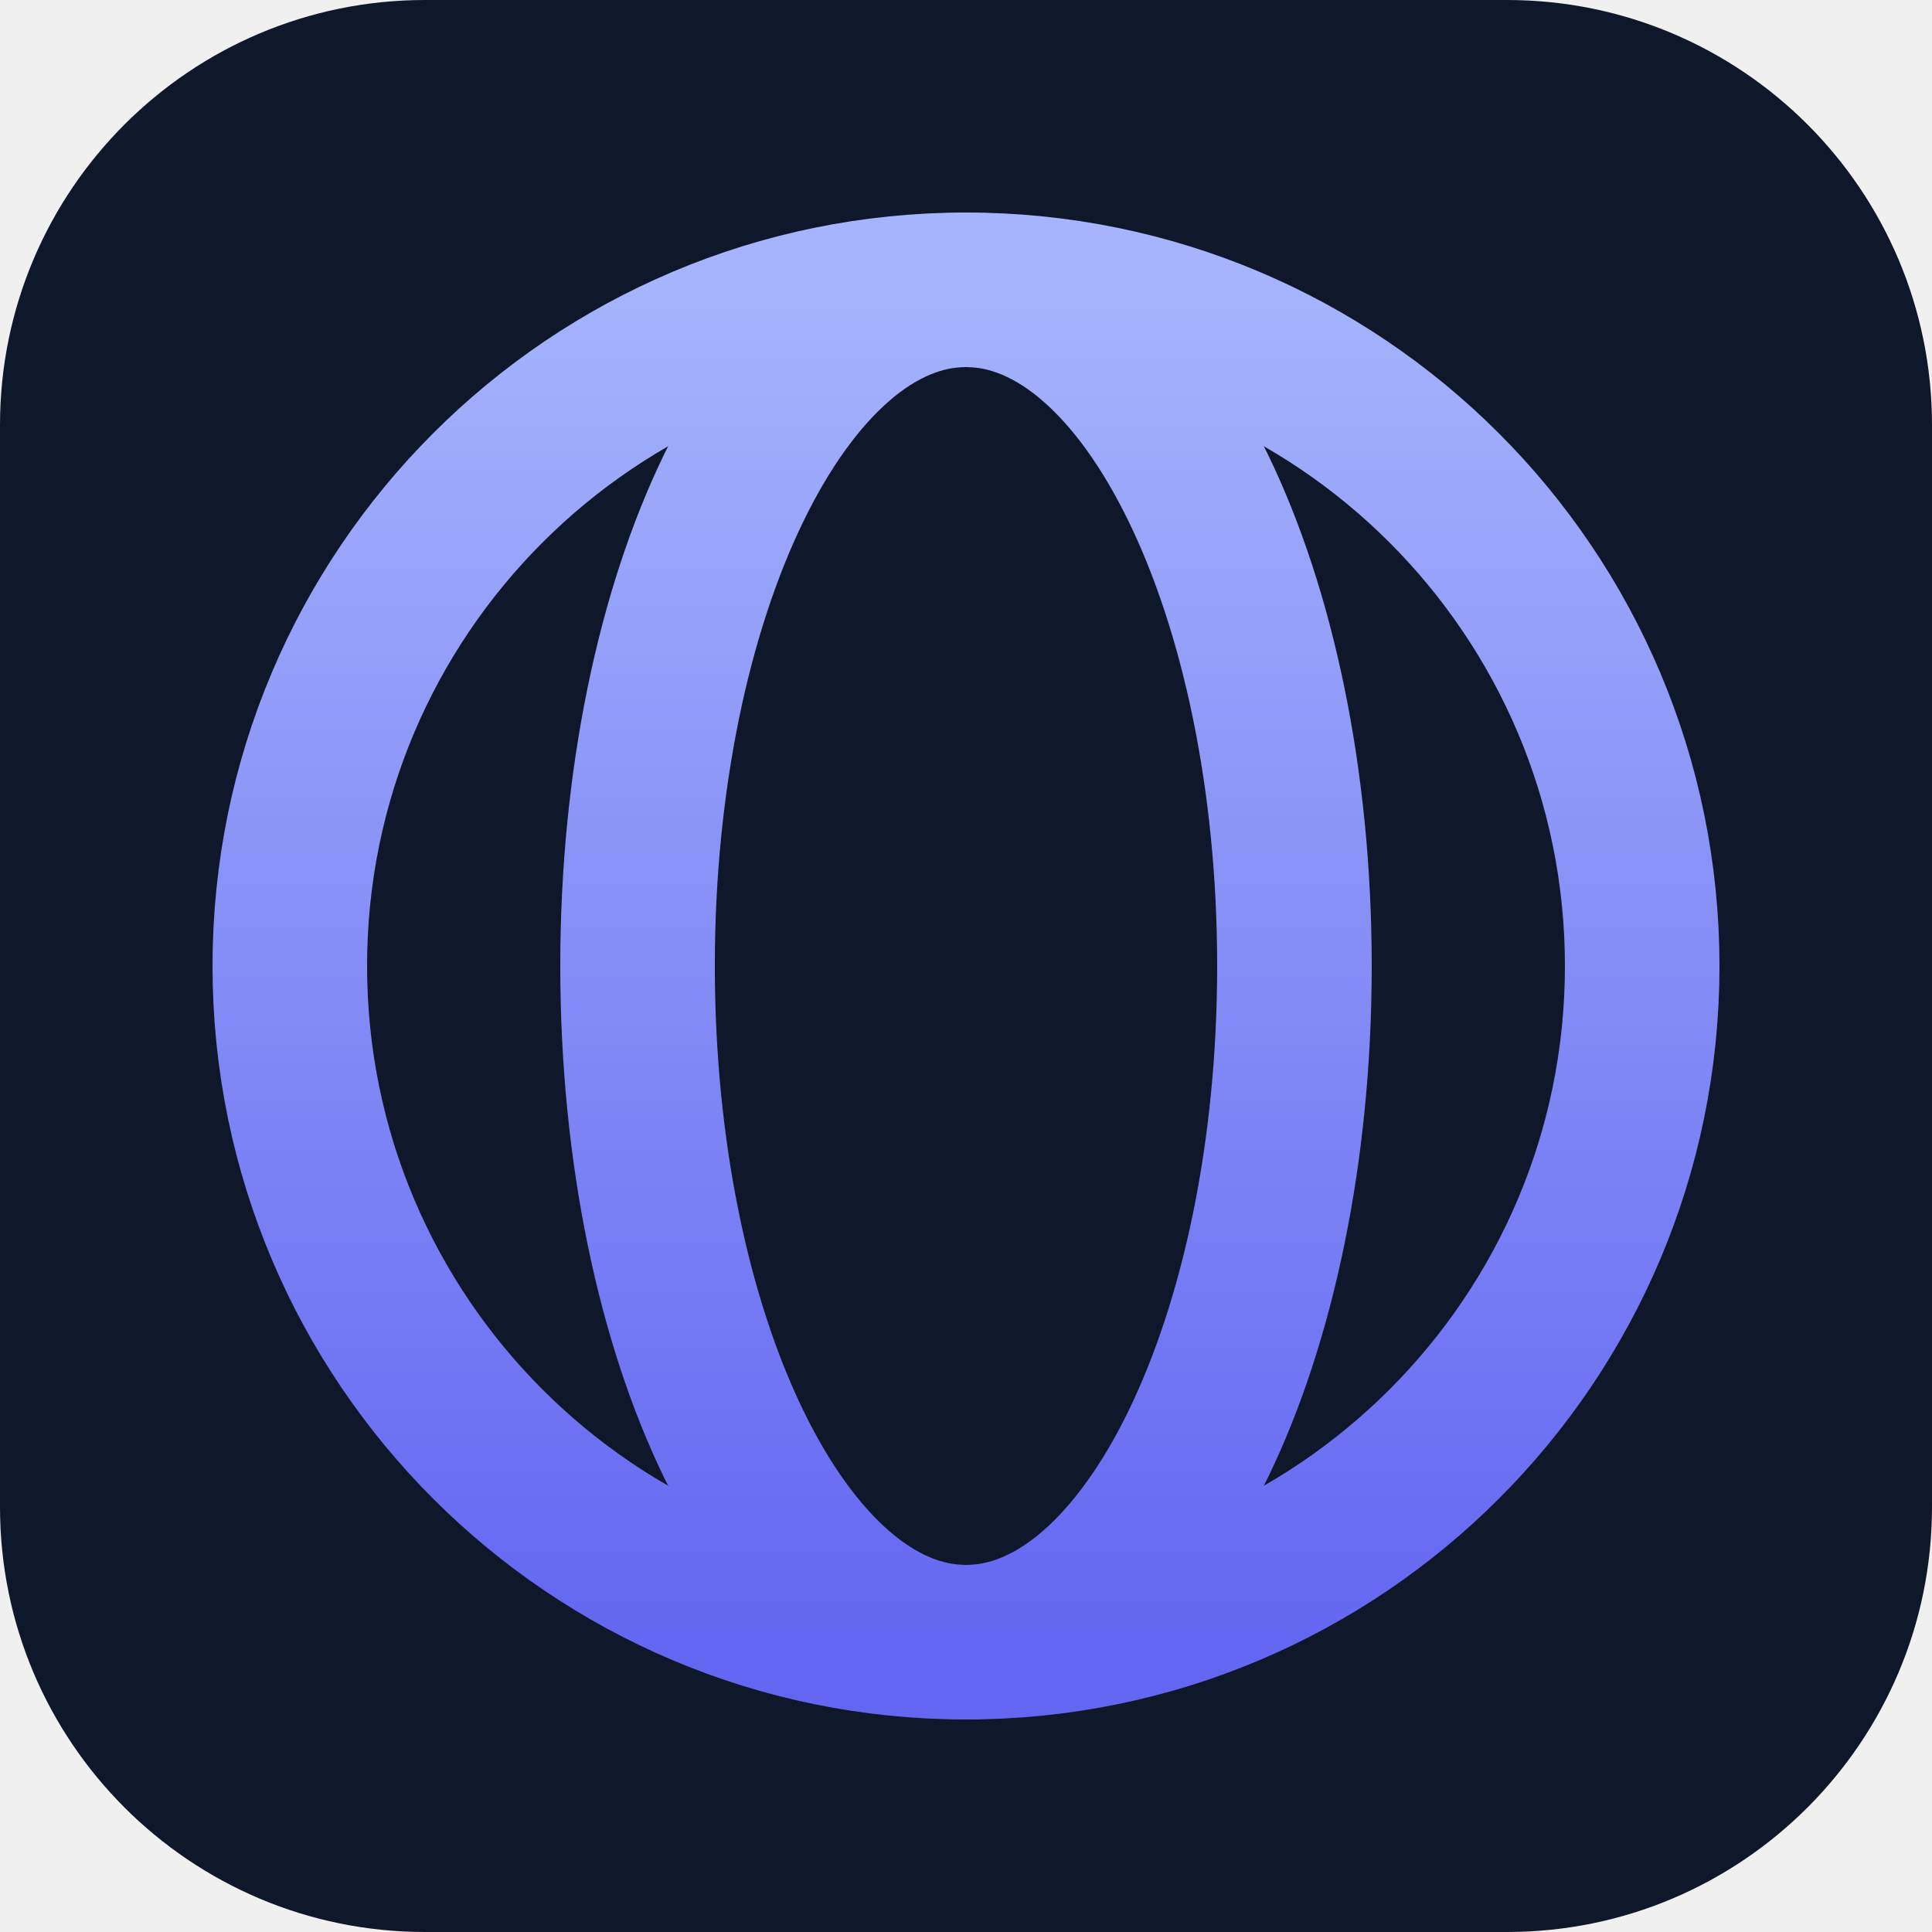
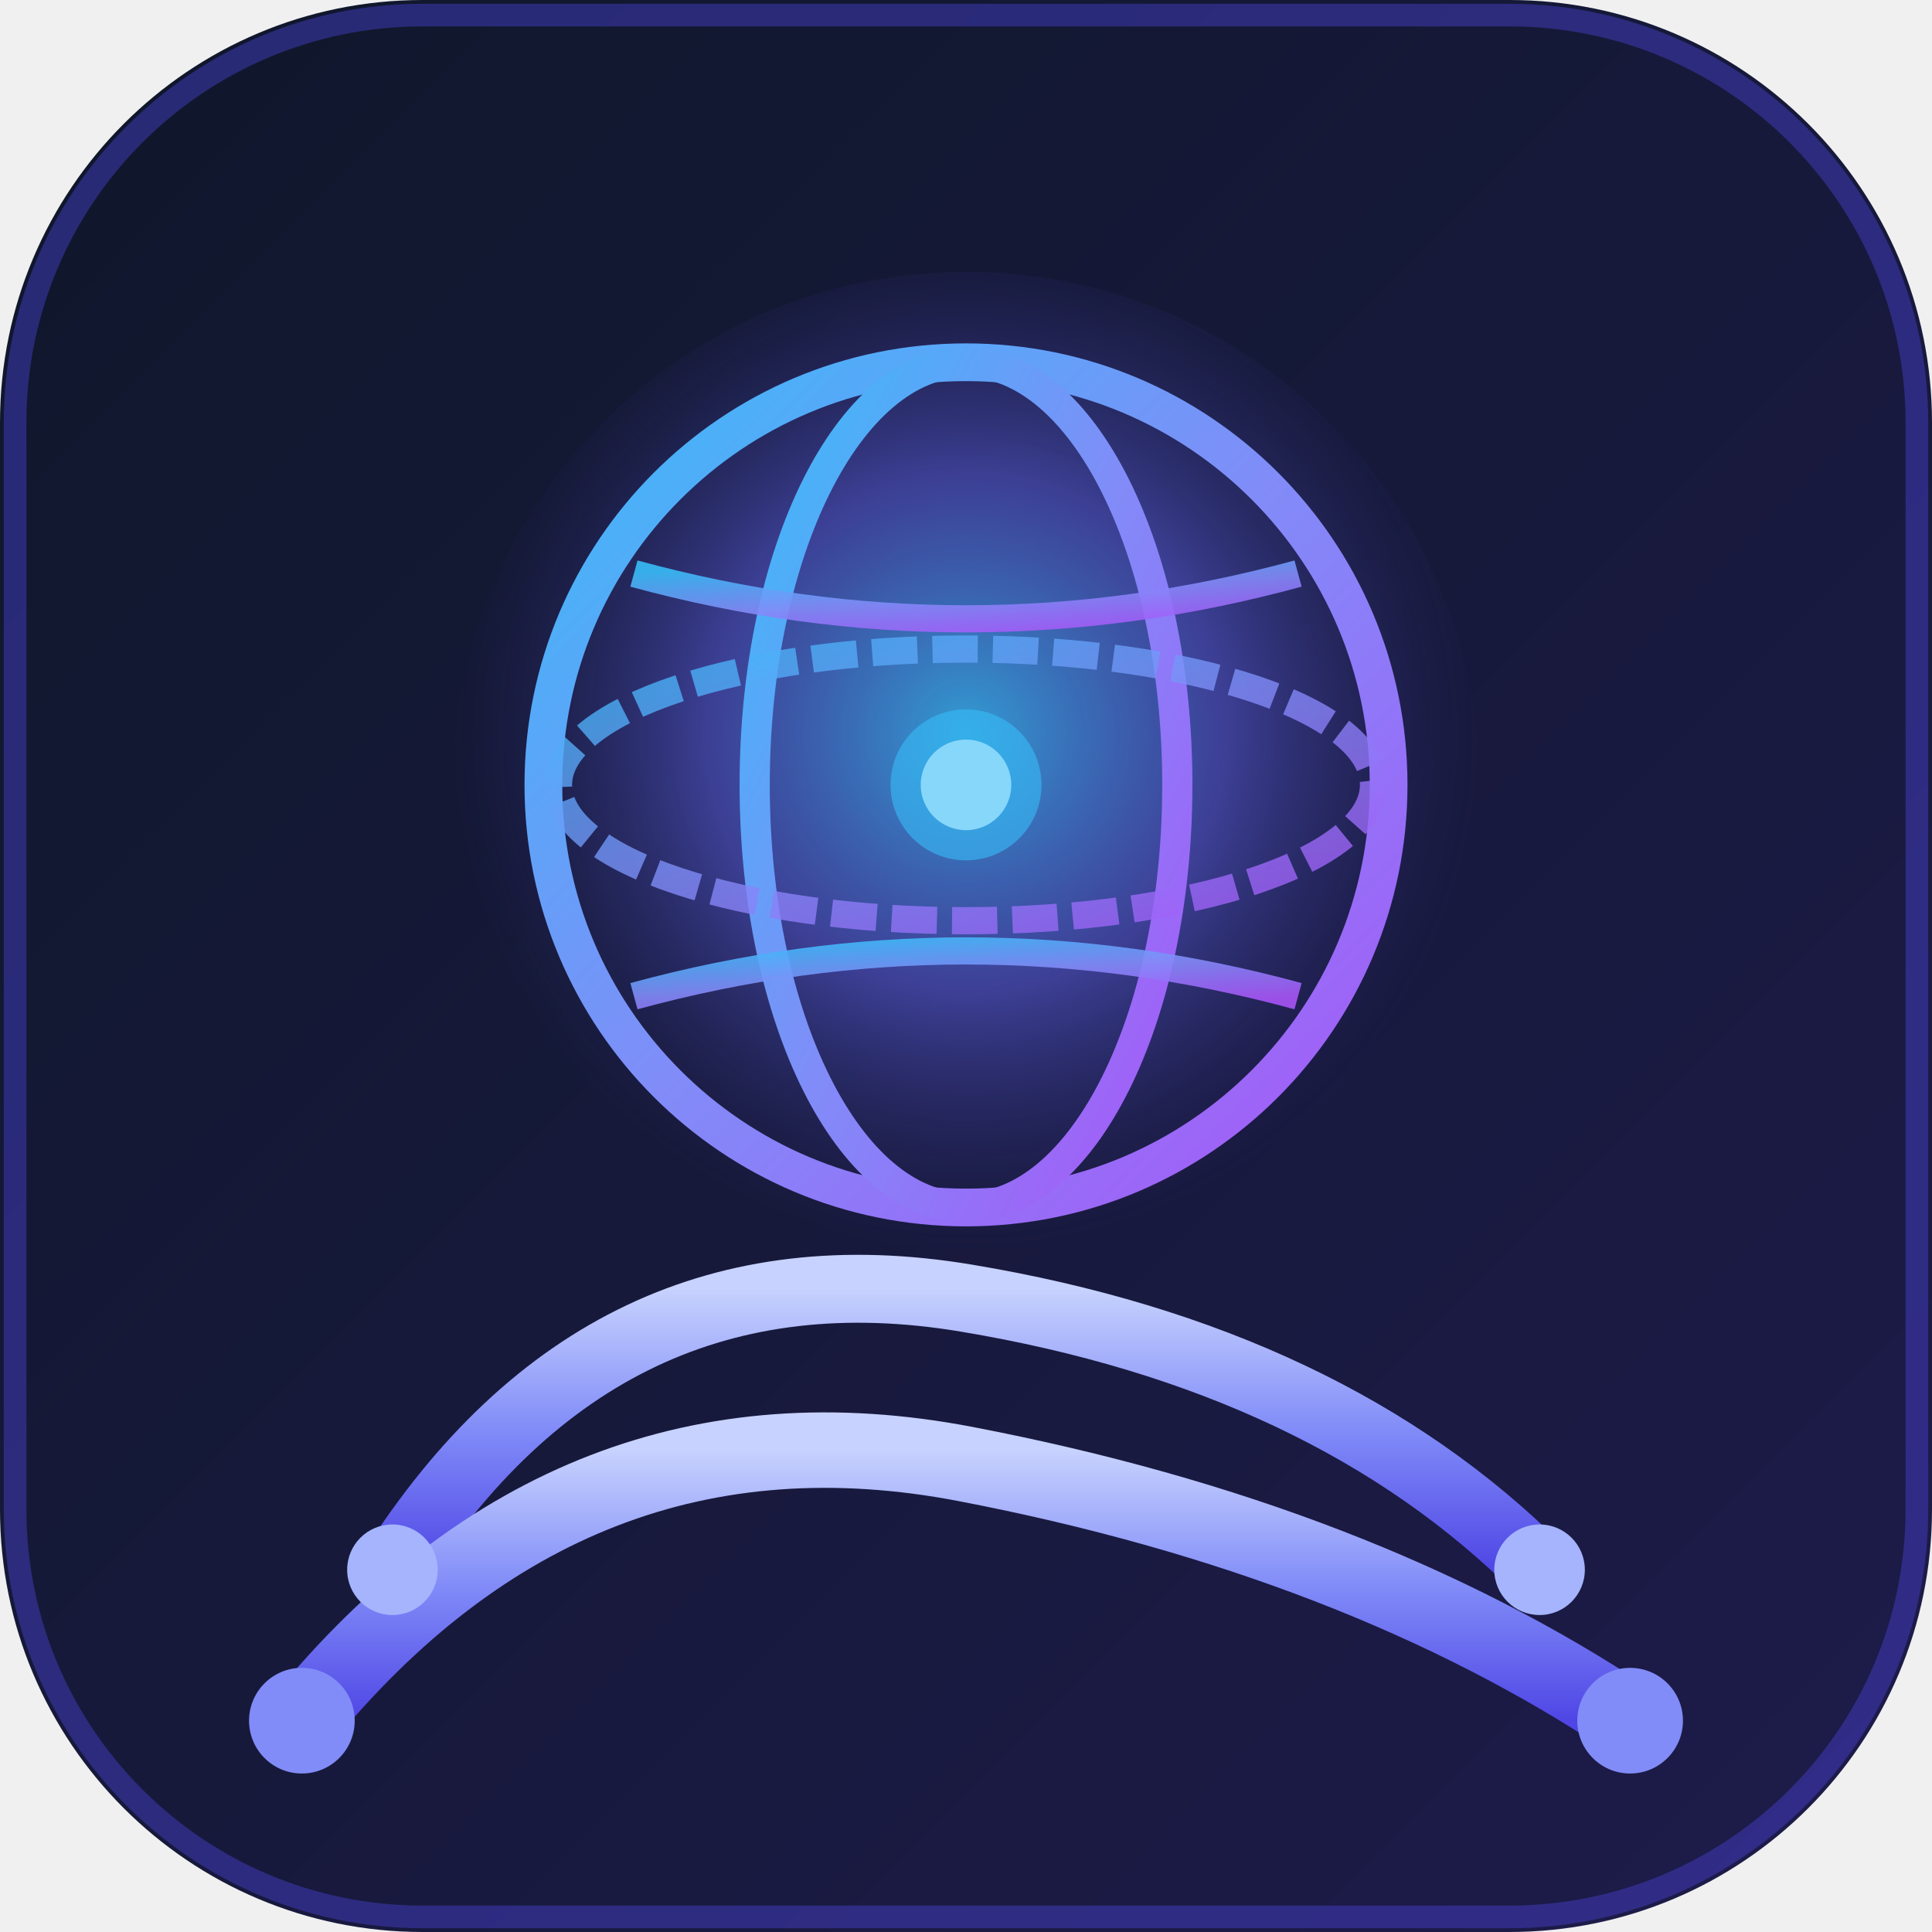
- <svg xmlns="http://www.w3.org/2000/svg" viewBox="0 0 100 100">
+ <svg xmlns="http://www.w3.org/2000/svg" viewBox="0 0 128 128" width="128" height="128">
  <defs>
-     <linearGradient id="grad" x1="0%" y1="0%" x2="0%" y2="100%">
-       <stop offset="0%" style="stop-color:#a5b4fc;stop-opacity:1" />
-       <stop offset="100%" style="stop-color:#6366f1;stop-opacity:1" />
+     <linearGradient id="bgGrad" x1="0%" y1="0%" x2="100%" y2="100%">
+       <stop offset="0%" stop-color="#0f172a" />
+       <stop offset="100%" stop-color="#1e1b4b" />
+     </linearGradient>
+     <linearGradient id="handsGrad" x1="0%" y1="0%" x2="0%" y2="100%">
+       <stop offset="0%" stop-color="#c7d2fe" />
+       <stop offset="50%" stop-color="#818cf8" />
+       <stop offset="100%" stop-color="#4f46e5" />
+     </linearGradient>
+     <radialGradient id="globeGlow" cx="50%" cy="45%" r="50%">
+       <stop offset="0%" stop-color="#38bdf8" stop-opacity="0.8" />
+       <stop offset="50%" stop-color="#6366f1" stop-opacity="0.5" />
+       <stop offset="100%" stop-color="#312e81" stop-opacity="0" />
+     </radialGradient>
+     <linearGradient id="globeRingGrad" x1="0%" y1="0%" x2="100%" y2="100%">
+       <stop offset="0%" stop-color="#38bdf8" />
+       <stop offset="50%" stop-color="#818cf8" />
+       <stop offset="100%" stop-color="#a855f7" />
    </linearGradient>
  </defs>
-   <rect width="100" height="100" rx="22" fill="#0f172a" />
-   <circle cx="50" cy="50" r="35" stroke="url(#grad)" fill="none" stroke-width="8" />
-   <ellipse cx="50" cy="50" rx="17" ry="35" stroke="url(#grad)" fill="none" stroke-width="8" />
-   <path d="M15 50 H 85" stroke="url(#grad)" stroke-width="8" />
+   <rect width="128" height="128" rx="28" fill="url(#bgGrad)" />
+   <rect width="126" height="126" x="1" y="1" rx="27" fill="none" stroke="#4f46e5" stroke-opacity="0.4" stroke-width="1.5" />
+   <circle cx="64" cy="52" r="34" fill="url(#globeGlow)" />
+   <circle cx="64" cy="52" r="28" fill="none" stroke="url(#globeRingGrad)" stroke-width="2.5" />
+   <ellipse cx="64" cy="52" rx="14" ry="28" fill="none" stroke="url(#globeRingGrad)" stroke-width="2" />
+   <ellipse cx="64" cy="52" rx="27" ry="9" fill="none" stroke="url(#globeRingGrad)" stroke-width="1.8" stroke-dasharray="3 1" stroke-opacity="0.8" />
+   <line x1="36" y1="52" x2="92" y2="52" stroke="url(#globeRingGrad)" stroke-width="2" />
+   <path d="M42 38 Q 64 44, 86 38" fill="none" stroke="url(#globeRingGrad)" stroke-width="1.8" stroke-opacity="0.9" />
+   <path d="M42 66 Q 64 60, 86 66" fill="none" stroke="url(#globeRingGrad)" stroke-width="1.8" stroke-opacity="0.9" />
+   <circle cx="64" cy="52" r="3" fill="#ffffff" />
+   <circle cx="64" cy="52" r="5" fill="#38bdf8" fill-opacity="0.6" />
+   <path d="M26 104 Q 40 82, 64 86 T 102 104" fill="none" stroke="url(#handsGrad)" stroke-linecap="round" stroke-width="4.5" />
+   <path d="M20 114 Q 38 92, 64 97 T 108 114" fill="none" stroke="url(#handsGrad)" stroke-linecap="round" stroke-width="5" />
+   <circle cx="26" cy="104" r="3" fill="#a5b4fc" />
+   <circle cx="102" cy="104" r="3" fill="#a5b4fc" />
+   <circle cx="20" cy="114" r="3.5" fill="#818cf8" />
+   <circle cx="108" cy="114" r="3.5" fill="#818cf8" />
</svg>
